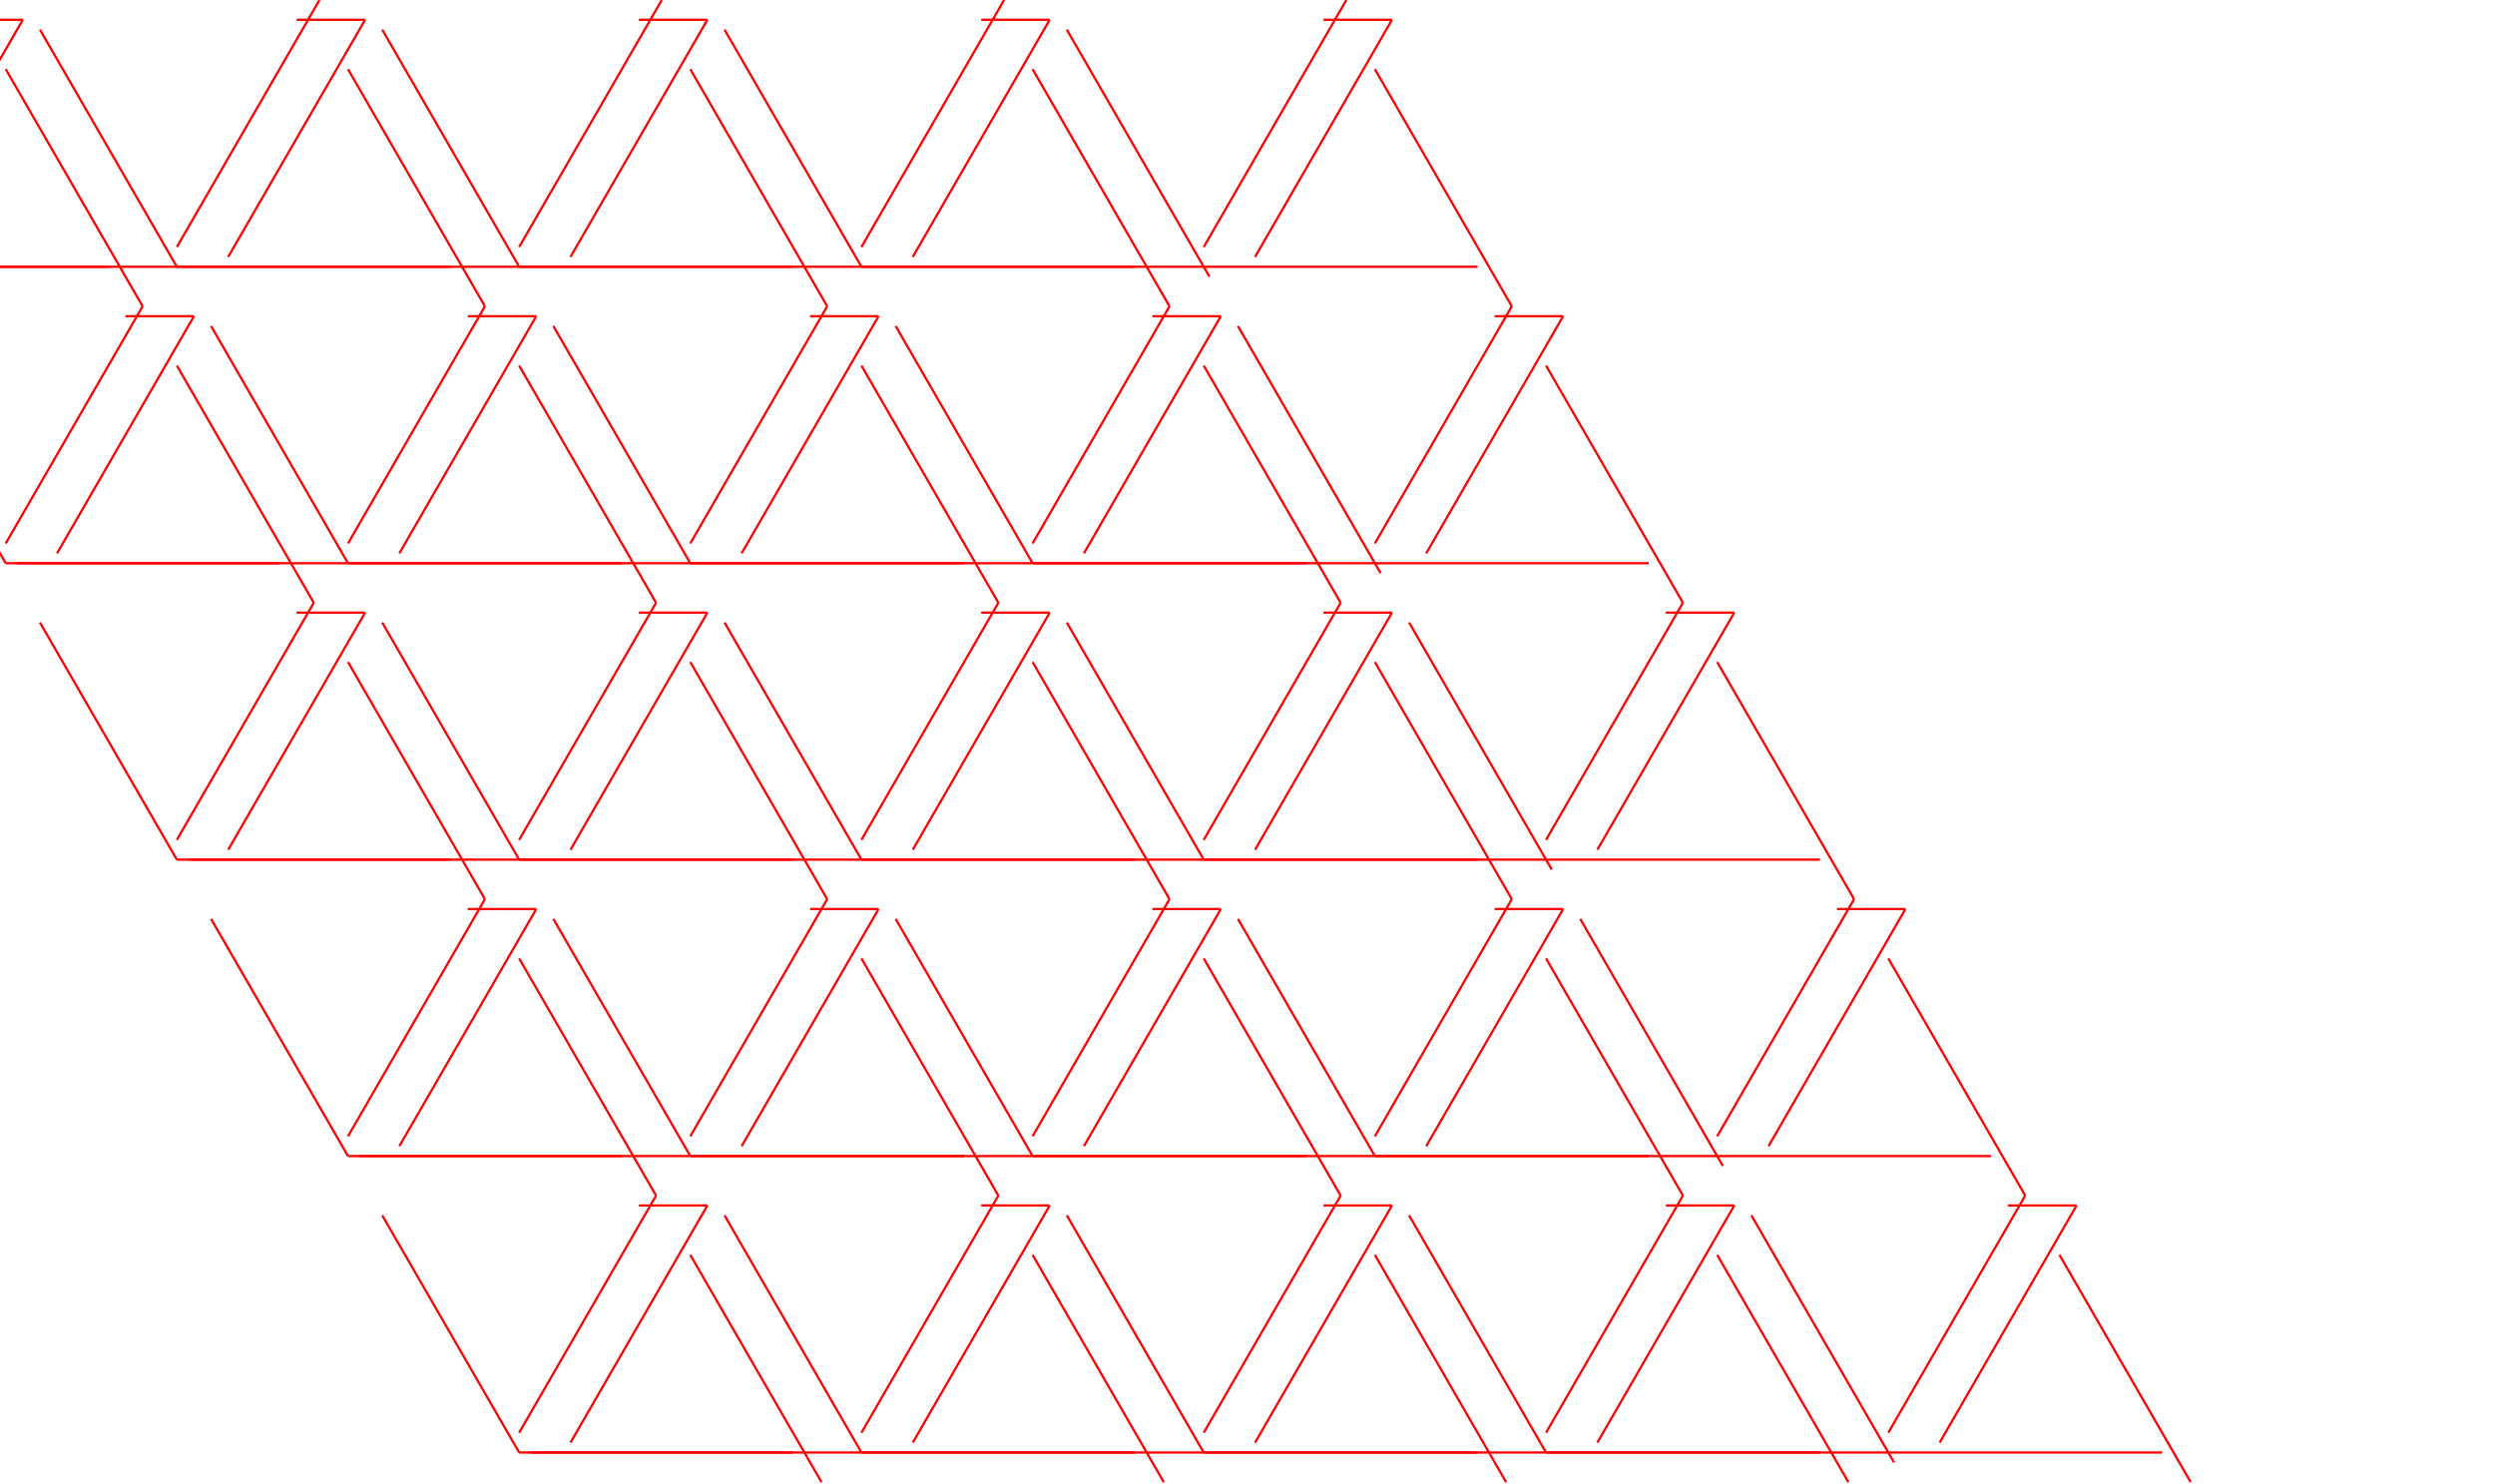
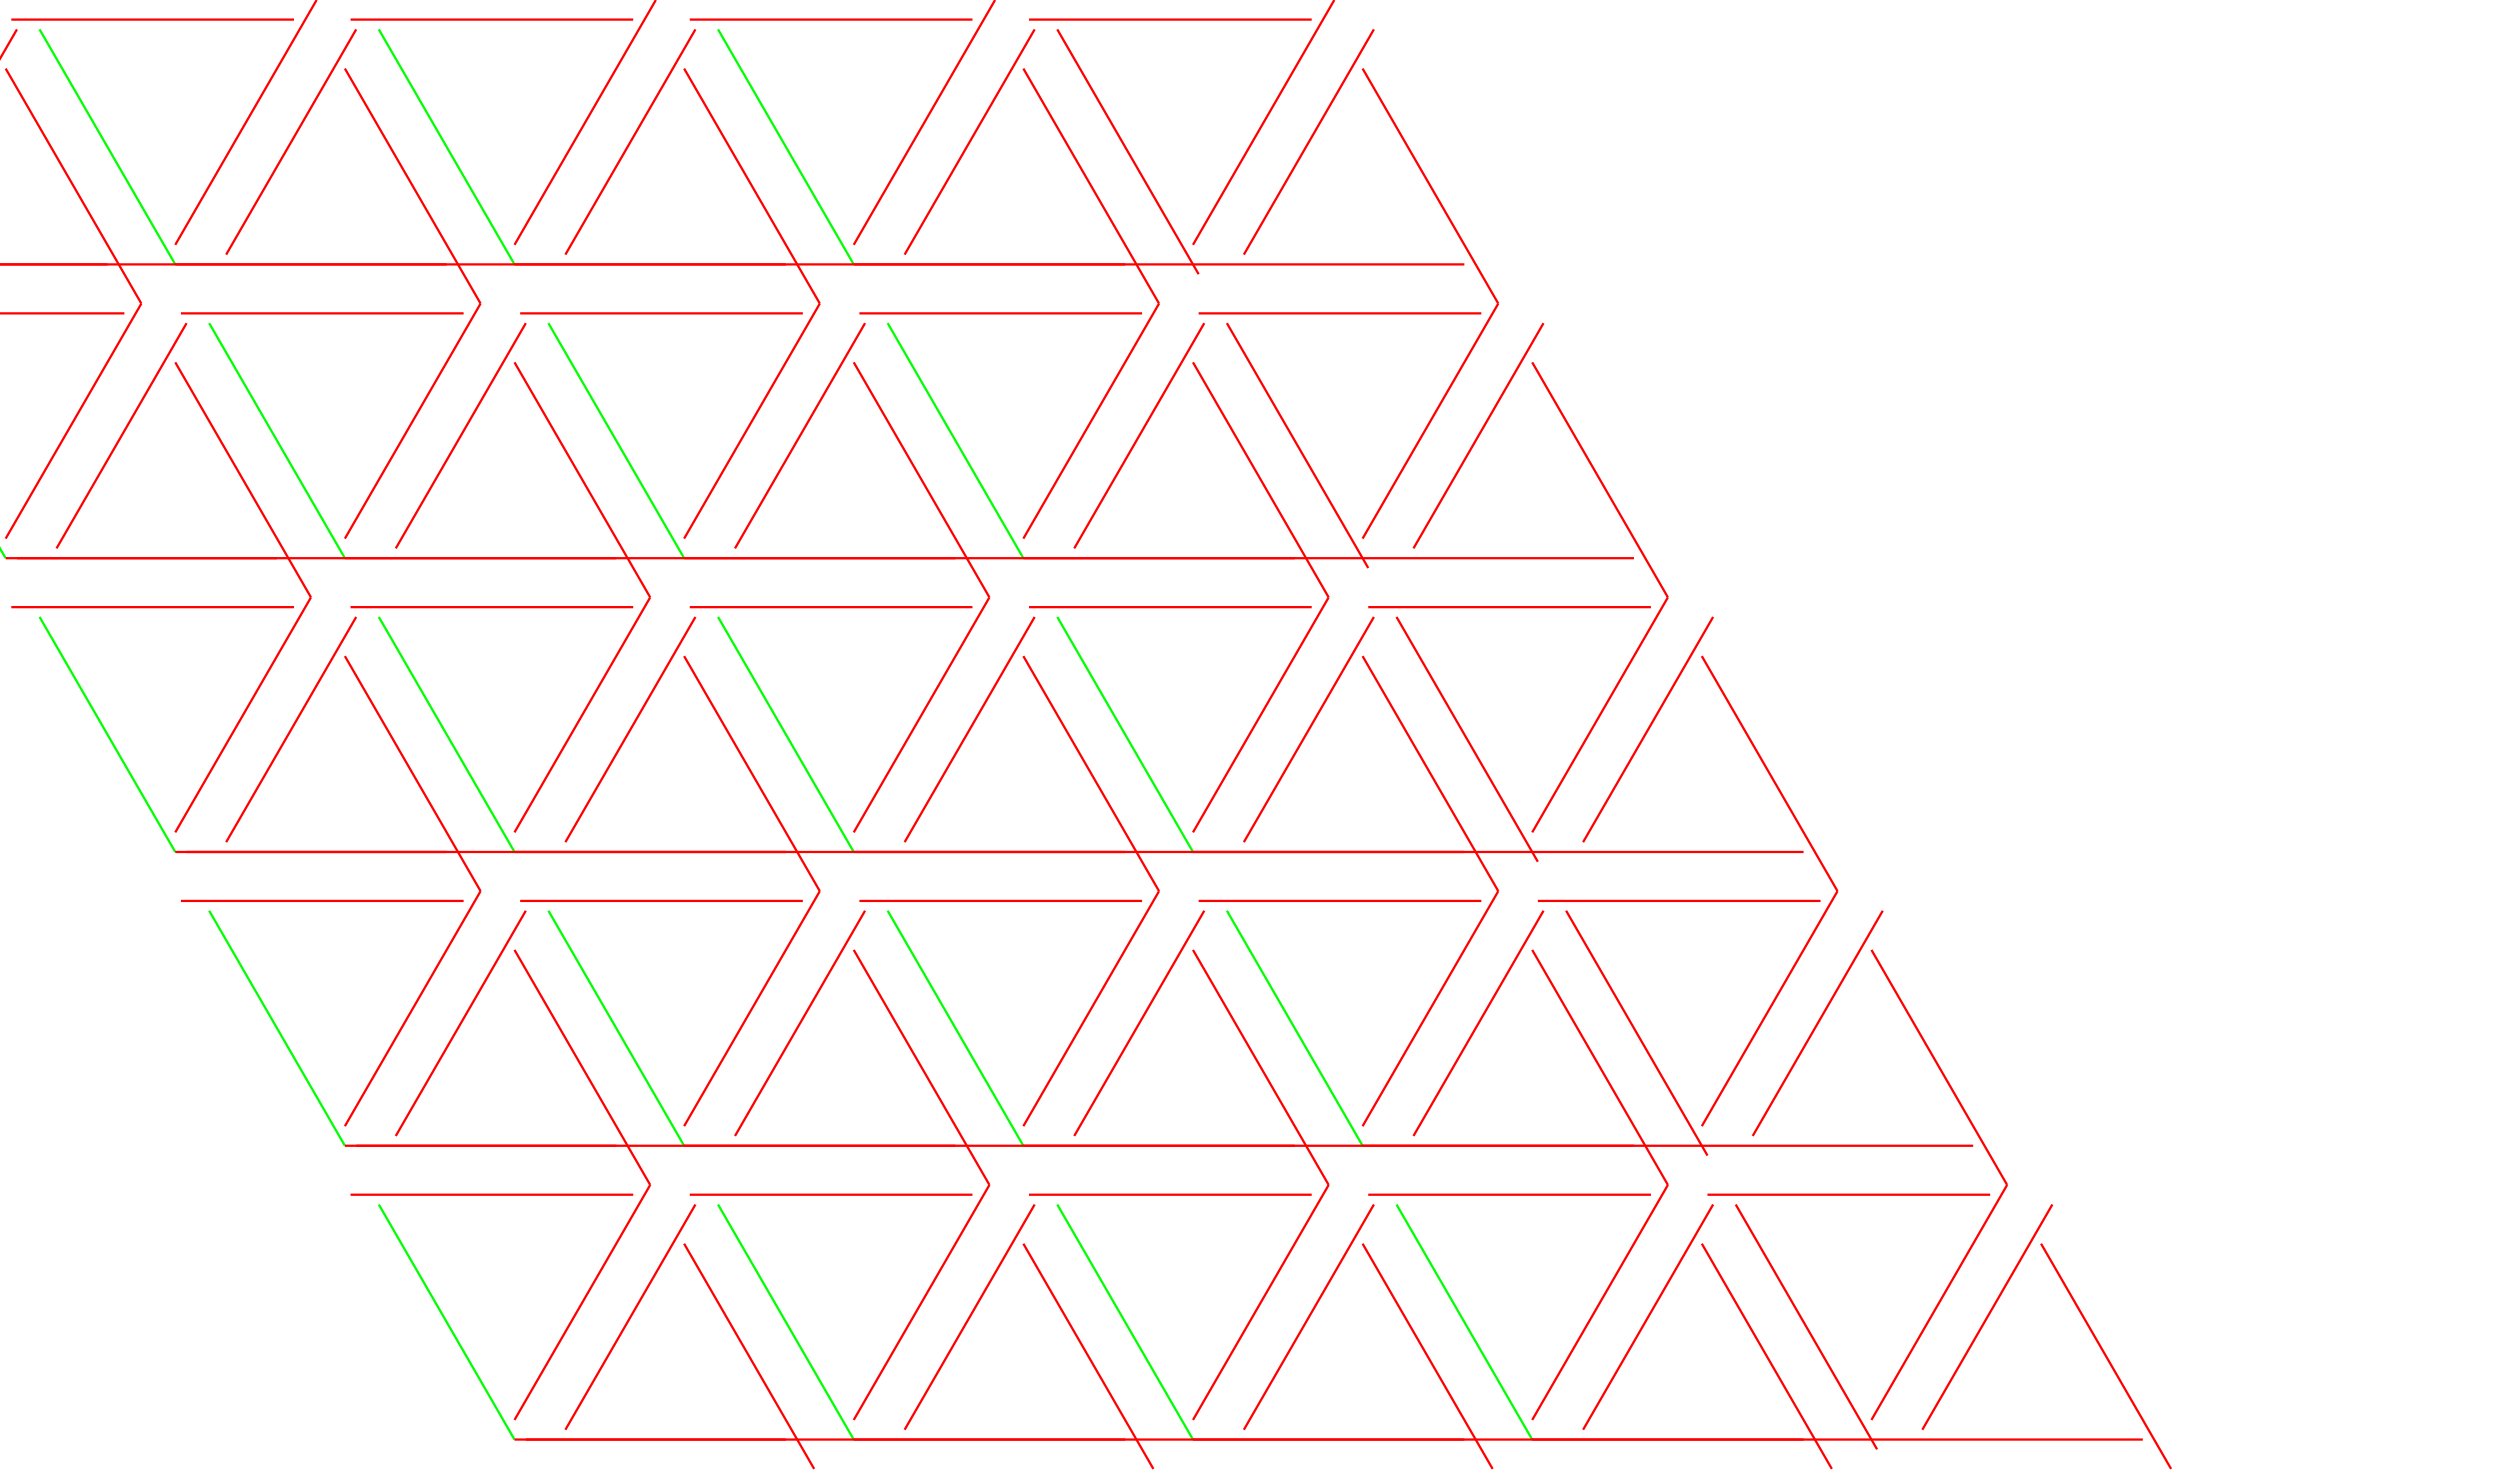
<svg xmlns="http://www.w3.org/2000/svg" baseProfile="tiny" height="100%" version="1.2" width="100%">
  <defs />
  <line stroke="rgb(100%,0%,0%)" x1="-10.0" x2="-72.5" y1="0.0" y2="108.253" />
-   <line stroke="rgb(100%,0%,0%)" x1="10.0" x2="-20.0" y1="8.66" y2="8.66" />
-   <line stroke="rgb(100%,0%,0%)" x1="-72.5" x2="-132.5" y1="116.913" y2="12.99" />
-   <line stroke="rgb(100%,0%,0%)" x1="10.0" x2="-50.0" y1="8.66" y2="112.583" />
+   <line stroke="rgb(100%,0%,0%)" x1="-145.0" x2="-20.0" y1="8.66" y2="8.66" />
+   <line stroke="rgb(0%,100%,0%)" x1="-72.5" x2="-132.5" y1="116.913" y2="12.99" />
+   <line stroke="rgb(100%,0%,0%)" x1="7.5" x2="-50.0" y1="12.99" y2="112.583" />
  <line stroke="rgb(100%,0%,0%)" x1="62.5" x2="2.5" y1="134.234" y2="30.311" />
  <line stroke="rgb(100%,0%,0%)" x1="-67.5" x2="47.5" y1="116.913" y2="116.913" />
  <line stroke="rgb(100%,0%,0%)" x1="62.5" x2="2.5" y1="134.234" y2="238.157" />
-   <line stroke="rgb(100%,0%,0%)" x1="85.0" x2="55.0" y1="138.564" y2="138.564" />
-   <line stroke="rgb(100%,0%,0%)" x1="2.5" x2="-57.5" y1="246.817" y2="142.894" />
-   <line stroke="rgb(100%,0%,0%)" x1="85.0" x2="25.0" y1="138.564" y2="242.487" />
+   <line stroke="rgb(100%,0%,0%)" x1="-70.0" x2="55.0" y1="138.564" y2="138.564" />
+   <line stroke="rgb(0%,100%,0%)" x1="2.5" x2="-57.5" y1="246.817" y2="142.894" />
+   <line stroke="rgb(100%,0%,0%)" x1="82.5" x2="25.0" y1="142.894" y2="242.487" />
  <line stroke="rgb(100%,0%,0%)" x1="137.5" x2="77.5" y1="264.138" y2="160.215" />
  <line stroke="rgb(100%,0%,0%)" x1="7.5" x2="122.5" y1="246.817" y2="246.817" />
  <line stroke="rgb(100%,0%,0%)" x1="137.5" x2="77.5" y1="264.138" y2="368.061" />
-   <line stroke="rgb(100%,0%,0%)" x1="160.0" x2="130.0" y1="268.468" y2="268.468" />
-   <line stroke="rgb(100%,0%,0%)" x1="77.5" x2="17.5" y1="376.721" y2="272.798" />
-   <line stroke="rgb(100%,0%,0%)" x1="160.0" x2="100.0" y1="268.468" y2="372.391" />
+   <line stroke="rgb(100%,0%,0%)" x1="5.0" x2="130.0" y1="268.468" y2="268.468" />
+   <line stroke="rgb(0%,100%,0%)" x1="77.5" x2="17.5" y1="376.721" y2="272.798" />
+   <line stroke="rgb(100%,0%,0%)" x1="157.5" x2="100.0" y1="272.798" y2="372.391" />
  <line stroke="rgb(100%,0%,0%)" x1="212.5" x2="152.5" y1="394.042" y2="290.118" />
  <line stroke="rgb(100%,0%,0%)" x1="82.5" x2="197.5" y1="376.721" y2="376.721" />
  <line stroke="rgb(100%,0%,0%)" x1="212.5" x2="152.5" y1="394.042" y2="497.965" />
-   <line stroke="rgb(100%,0%,0%)" x1="235.0" x2="205.0" y1="398.372" y2="398.372" />
-   <line stroke="rgb(100%,0%,0%)" x1="152.5" x2="92.5" y1="506.625" y2="402.702" />
-   <line stroke="rgb(100%,0%,0%)" x1="235.0" x2="175.0" y1="398.372" y2="502.295" />
+   <line stroke="rgb(100%,0%,0%)" x1="80.0" x2="205.0" y1="398.372" y2="398.372" />
+   <line stroke="rgb(0%,100%,0%)" x1="152.5" x2="92.5" y1="506.625" y2="402.702" />
+   <line stroke="rgb(100%,0%,0%)" x1="232.5" x2="175.0" y1="402.702" y2="502.295" />
  <line stroke="rgb(100%,0%,0%)" x1="287.5" x2="227.5" y1="523.945" y2="420.022" />
  <line stroke="rgb(100%,0%,0%)" x1="157.5" x2="272.5" y1="506.625" y2="506.625" />
  <line stroke="rgb(100%,0%,0%)" x1="287.5" x2="227.5" y1="523.945" y2="627.868" />
-   <line stroke="rgb(100%,0%,0%)" x1="310.0" x2="280.0" y1="528.275" y2="528.275" />
-   <line stroke="rgb(100%,0%,0%)" x1="227.5" x2="167.5" y1="636.529" y2="532.606" />
-   <line stroke="rgb(100%,0%,0%)" x1="310.0" x2="250.0" y1="528.275" y2="632.198" />
+   <line stroke="rgb(100%,0%,0%)" x1="155.0" x2="280.0" y1="528.275" y2="528.275" />
+   <line stroke="rgb(0%,100%,0%)" x1="227.5" x2="167.5" y1="636.529" y2="532.606" />
+   <line stroke="rgb(100%,0%,0%)" x1="307.5" x2="250.0" y1="532.606" y2="632.198" />
  <line stroke="rgb(100%,0%,0%)" x1="360.0" x2="302.5" y1="649.519" y2="549.926" />
  <line stroke="rgb(100%,0%,0%)" x1="232.5" x2="347.5" y1="636.529" y2="636.529" />
  <line stroke="rgb(100%,0%,0%)" x1="140.0" x2="77.5" y1="0.0" y2="108.253" />
-   <line stroke="rgb(100%,0%,0%)" x1="160.0" x2="130.0" y1="8.66" y2="8.66" />
-   <line stroke="rgb(100%,0%,0%)" x1="77.5" x2="17.5" y1="116.913" y2="12.99" />
-   <line stroke="rgb(100%,0%,0%)" x1="160.0" x2="100.0" y1="8.66" y2="112.583" />
+   <line stroke="rgb(100%,0%,0%)" x1="5.0" x2="130.0" y1="8.66" y2="8.66" />
+   <line stroke="rgb(0%,100%,0%)" x1="77.5" x2="17.5" y1="116.913" y2="12.99" />
+   <line stroke="rgb(100%,0%,0%)" x1="157.5" x2="100.0" y1="12.99" y2="112.583" />
  <line stroke="rgb(100%,0%,0%)" x1="212.5" x2="152.5" y1="134.234" y2="30.311" />
  <line stroke="rgb(100%,0%,0%)" x1="-72.5" x2="197.5" y1="116.913" y2="116.913" />
  <line stroke="rgb(100%,0%,0%)" x1="212.5" x2="152.5" y1="134.234" y2="238.157" />
-   <line stroke="rgb(100%,0%,0%)" x1="235.0" x2="205.0" y1="138.564" y2="138.564" />
-   <line stroke="rgb(100%,0%,0%)" x1="152.5" x2="92.5" y1="246.817" y2="142.894" />
-   <line stroke="rgb(100%,0%,0%)" x1="235.0" x2="175.0" y1="138.564" y2="242.487" />
+   <line stroke="rgb(100%,0%,0%)" x1="80.0" x2="205.0" y1="138.564" y2="138.564" />
+   <line stroke="rgb(0%,100%,0%)" x1="152.5" x2="92.5" y1="246.817" y2="142.894" />
+   <line stroke="rgb(100%,0%,0%)" x1="232.5" x2="175.0" y1="142.894" y2="242.487" />
  <line stroke="rgb(100%,0%,0%)" x1="287.5" x2="227.5" y1="264.138" y2="160.215" />
  <line stroke="rgb(100%,0%,0%)" x1="2.5" x2="272.5" y1="246.817" y2="246.817" />
  <line stroke="rgb(100%,0%,0%)" x1="287.5" x2="227.5" y1="264.138" y2="368.061" />
-   <line stroke="rgb(100%,0%,0%)" x1="310.0" x2="280.0" y1="268.468" y2="268.468" />
-   <line stroke="rgb(100%,0%,0%)" x1="227.5" x2="167.5" y1="376.721" y2="272.798" />
-   <line stroke="rgb(100%,0%,0%)" x1="310.0" x2="250.0" y1="268.468" y2="372.391" />
+   <line stroke="rgb(100%,0%,0%)" x1="155.0" x2="280.0" y1="268.468" y2="268.468" />
+   <line stroke="rgb(0%,100%,0%)" x1="227.5" x2="167.5" y1="376.721" y2="272.798" />
+   <line stroke="rgb(100%,0%,0%)" x1="307.5" x2="250.0" y1="272.798" y2="372.391" />
  <line stroke="rgb(100%,0%,0%)" x1="362.5" x2="302.5" y1="394.042" y2="290.118" />
  <line stroke="rgb(100%,0%,0%)" x1="77.5" x2="347.5" y1="376.721" y2="376.721" />
  <line stroke="rgb(100%,0%,0%)" x1="362.5" x2="302.5" y1="394.042" y2="497.965" />
-   <line stroke="rgb(100%,0%,0%)" x1="385.0" x2="355.0" y1="398.372" y2="398.372" />
-   <line stroke="rgb(100%,0%,0%)" x1="302.5" x2="242.5" y1="506.625" y2="402.702" />
-   <line stroke="rgb(100%,0%,0%)" x1="385.0" x2="325.0" y1="398.372" y2="502.295" />
+   <line stroke="rgb(100%,0%,0%)" x1="230.0" x2="355.0" y1="398.372" y2="398.372" />
+   <line stroke="rgb(0%,100%,0%)" x1="302.5" x2="242.5" y1="506.625" y2="402.702" />
+   <line stroke="rgb(100%,0%,0%)" x1="382.5" x2="325.0" y1="402.702" y2="502.295" />
  <line stroke="rgb(100%,0%,0%)" x1="437.5" x2="377.5" y1="523.945" y2="420.022" />
  <line stroke="rgb(100%,0%,0%)" x1="152.5" x2="422.5" y1="506.625" y2="506.625" />
  <line stroke="rgb(100%,0%,0%)" x1="437.5" x2="377.5" y1="523.945" y2="627.868" />
-   <line stroke="rgb(100%,0%,0%)" x1="460.0" x2="430.0" y1="528.275" y2="528.275" />
-   <line stroke="rgb(100%,0%,0%)" x1="377.5" x2="317.5" y1="636.529" y2="532.606" />
-   <line stroke="rgb(100%,0%,0%)" x1="460.0" x2="400.0" y1="528.275" y2="632.198" />
+   <line stroke="rgb(100%,0%,0%)" x1="305.0" x2="430.0" y1="528.275" y2="528.275" />
+   <line stroke="rgb(0%,100%,0%)" x1="377.5" x2="317.5" y1="636.529" y2="532.606" />
+   <line stroke="rgb(100%,0%,0%)" x1="457.5" x2="400.0" y1="532.606" y2="632.198" />
  <line stroke="rgb(100%,0%,0%)" x1="510.0" x2="452.5" y1="649.519" y2="549.926" />
  <line stroke="rgb(100%,0%,0%)" x1="227.5" x2="497.5" y1="636.529" y2="636.529" />
  <line stroke="rgb(100%,0%,0%)" x1="290.0" x2="227.5" y1="0.0" y2="108.253" />
-   <line stroke="rgb(100%,0%,0%)" x1="310.0" x2="280.0" y1="8.66" y2="8.66" />
-   <line stroke="rgb(100%,0%,0%)" x1="227.5" x2="167.5" y1="116.913" y2="12.99" />
-   <line stroke="rgb(100%,0%,0%)" x1="310.0" x2="250.0" y1="8.66" y2="112.583" />
+   <line stroke="rgb(100%,0%,0%)" x1="155.0" x2="280.0" y1="8.66" y2="8.66" />
+   <line stroke="rgb(0%,100%,0%)" x1="227.5" x2="167.5" y1="116.913" y2="12.99" />
+   <line stroke="rgb(100%,0%,0%)" x1="307.5" x2="250.0" y1="12.99" y2="112.583" />
  <line stroke="rgb(100%,0%,0%)" x1="362.5" x2="302.5" y1="134.234" y2="30.311" />
  <line stroke="rgb(100%,0%,0%)" x1="77.5" x2="347.5" y1="116.913" y2="116.913" />
  <line stroke="rgb(100%,0%,0%)" x1="362.5" x2="302.5" y1="134.234" y2="238.157" />
-   <line stroke="rgb(100%,0%,0%)" x1="385.0" x2="355.0" y1="138.564" y2="138.564" />
-   <line stroke="rgb(100%,0%,0%)" x1="302.5" x2="242.5" y1="246.817" y2="142.894" />
-   <line stroke="rgb(100%,0%,0%)" x1="385.0" x2="325.0" y1="138.564" y2="242.487" />
+   <line stroke="rgb(100%,0%,0%)" x1="230.0" x2="355.0" y1="138.564" y2="138.564" />
+   <line stroke="rgb(0%,100%,0%)" x1="302.5" x2="242.5" y1="246.817" y2="142.894" />
+   <line stroke="rgb(100%,0%,0%)" x1="382.5" x2="325.0" y1="142.894" y2="242.487" />
  <line stroke="rgb(100%,0%,0%)" x1="437.5" x2="377.5" y1="264.138" y2="160.215" />
  <line stroke="rgb(100%,0%,0%)" x1="152.5" x2="422.5" y1="246.817" y2="246.817" />
  <line stroke="rgb(100%,0%,0%)" x1="437.5" x2="377.5" y1="264.138" y2="368.061" />
-   <line stroke="rgb(100%,0%,0%)" x1="460.0" x2="430.0" y1="268.468" y2="268.468" />
-   <line stroke="rgb(100%,0%,0%)" x1="377.5" x2="317.5" y1="376.721" y2="272.798" />
-   <line stroke="rgb(100%,0%,0%)" x1="460.0" x2="400.0" y1="268.468" y2="372.391" />
+   <line stroke="rgb(100%,0%,0%)" x1="305.0" x2="430.0" y1="268.468" y2="268.468" />
+   <line stroke="rgb(0%,100%,0%)" x1="377.5" x2="317.5" y1="376.721" y2="272.798" />
+   <line stroke="rgb(100%,0%,0%)" x1="457.5" x2="400.0" y1="272.798" y2="372.391" />
  <line stroke="rgb(100%,0%,0%)" x1="512.5" x2="452.5" y1="394.042" y2="290.118" />
  <line stroke="rgb(100%,0%,0%)" x1="227.5" x2="497.5" y1="376.721" y2="376.721" />
  <line stroke="rgb(100%,0%,0%)" x1="512.5" x2="452.5" y1="394.042" y2="497.965" />
-   <line stroke="rgb(100%,0%,0%)" x1="535.0" x2="505.0" y1="398.372" y2="398.372" />
-   <line stroke="rgb(100%,0%,0%)" x1="452.5" x2="392.5" y1="506.625" y2="402.702" />
-   <line stroke="rgb(100%,0%,0%)" x1="535.0" x2="475.0" y1="398.372" y2="502.295" />
+   <line stroke="rgb(100%,0%,0%)" x1="380.0" x2="505.0" y1="398.372" y2="398.372" />
+   <line stroke="rgb(0%,100%,0%)" x1="452.5" x2="392.5" y1="506.625" y2="402.702" />
+   <line stroke="rgb(100%,0%,0%)" x1="532.5" x2="475.0" y1="402.702" y2="502.295" />
  <line stroke="rgb(100%,0%,0%)" x1="587.5" x2="527.5" y1="523.945" y2="420.022" />
  <line stroke="rgb(100%,0%,0%)" x1="302.5" x2="572.5" y1="506.625" y2="506.625" />
  <line stroke="rgb(100%,0%,0%)" x1="587.5" x2="527.5" y1="523.945" y2="627.868" />
-   <line stroke="rgb(100%,0%,0%)" x1="610.0" x2="580.0" y1="528.275" y2="528.275" />
-   <line stroke="rgb(100%,0%,0%)" x1="527.5" x2="467.5" y1="636.529" y2="532.606" />
-   <line stroke="rgb(100%,0%,0%)" x1="610.0" x2="550.0" y1="528.275" y2="632.198" />
+   <line stroke="rgb(100%,0%,0%)" x1="455.0" x2="580.0" y1="528.275" y2="528.275" />
+   <line stroke="rgb(0%,100%,0%)" x1="527.5" x2="467.5" y1="636.529" y2="532.606" />
+   <line stroke="rgb(100%,0%,0%)" x1="607.5" x2="550.0" y1="532.606" y2="632.198" />
  <line stroke="rgb(100%,0%,0%)" x1="660.0" x2="602.5" y1="649.519" y2="549.926" />
  <line stroke="rgb(100%,0%,0%)" x1="377.5" x2="647.5" y1="636.529" y2="636.529" />
  <line stroke="rgb(100%,0%,0%)" x1="440.0" x2="377.5" y1="0.0" y2="108.253" />
-   <line stroke="rgb(100%,0%,0%)" x1="460.0" x2="430.0" y1="8.66" y2="8.66" />
-   <line stroke="rgb(100%,0%,0%)" x1="377.5" x2="317.5" y1="116.913" y2="12.99" />
-   <line stroke="rgb(100%,0%,0%)" x1="460.0" x2="400.0" y1="8.66" y2="112.583" />
+   <line stroke="rgb(100%,0%,0%)" x1="305.0" x2="430.0" y1="8.66" y2="8.66" />
+   <line stroke="rgb(0%,100%,0%)" x1="377.5" x2="317.5" y1="116.913" y2="12.99" />
+   <line stroke="rgb(100%,0%,0%)" x1="457.5" x2="400.0" y1="12.99" y2="112.583" />
  <line stroke="rgb(100%,0%,0%)" x1="512.5" x2="452.5" y1="134.234" y2="30.311" />
  <line stroke="rgb(100%,0%,0%)" x1="227.5" x2="497.5" y1="116.913" y2="116.913" />
  <line stroke="rgb(100%,0%,0%)" x1="512.5" x2="452.5" y1="134.234" y2="238.157" />
-   <line stroke="rgb(100%,0%,0%)" x1="535.0" x2="505.0" y1="138.564" y2="138.564" />
-   <line stroke="rgb(100%,0%,0%)" x1="452.5" x2="392.5" y1="246.817" y2="142.894" />
-   <line stroke="rgb(100%,0%,0%)" x1="535.0" x2="475.0" y1="138.564" y2="242.487" />
+   <line stroke="rgb(100%,0%,0%)" x1="380.0" x2="505.0" y1="138.564" y2="138.564" />
+   <line stroke="rgb(0%,100%,0%)" x1="452.5" x2="392.5" y1="246.817" y2="142.894" />
+   <line stroke="rgb(100%,0%,0%)" x1="532.5" x2="475.0" y1="142.894" y2="242.487" />
  <line stroke="rgb(100%,0%,0%)" x1="587.5" x2="527.5" y1="264.138" y2="160.215" />
  <line stroke="rgb(100%,0%,0%)" x1="302.5" x2="572.5" y1="246.817" y2="246.817" />
  <line stroke="rgb(100%,0%,0%)" x1="587.5" x2="527.5" y1="264.138" y2="368.061" />
-   <line stroke="rgb(100%,0%,0%)" x1="610.0" x2="580.0" y1="268.468" y2="268.468" />
-   <line stroke="rgb(100%,0%,0%)" x1="527.5" x2="467.5" y1="376.721" y2="272.798" />
-   <line stroke="rgb(100%,0%,0%)" x1="610.0" x2="550.0" y1="268.468" y2="372.391" />
+   <line stroke="rgb(100%,0%,0%)" x1="455.0" x2="580.0" y1="268.468" y2="268.468" />
+   <line stroke="rgb(0%,100%,0%)" x1="527.5" x2="467.5" y1="376.721" y2="272.798" />
+   <line stroke="rgb(100%,0%,0%)" x1="607.5" x2="550.0" y1="272.798" y2="372.391" />
  <line stroke="rgb(100%,0%,0%)" x1="662.5" x2="602.5" y1="394.042" y2="290.118" />
  <line stroke="rgb(100%,0%,0%)" x1="377.5" x2="647.5" y1="376.721" y2="376.721" />
  <line stroke="rgb(100%,0%,0%)" x1="662.5" x2="602.5" y1="394.042" y2="497.965" />
-   <line stroke="rgb(100%,0%,0%)" x1="685.0" x2="655.0" y1="398.372" y2="398.372" />
-   <line stroke="rgb(100%,0%,0%)" x1="602.5" x2="542.5" y1="506.625" y2="402.702" />
-   <line stroke="rgb(100%,0%,0%)" x1="685.0" x2="625.0" y1="398.372" y2="502.295" />
+   <line stroke="rgb(100%,0%,0%)" x1="530.0" x2="655.0" y1="398.372" y2="398.372" />
+   <line stroke="rgb(0%,100%,0%)" x1="602.5" x2="542.5" y1="506.625" y2="402.702" />
+   <line stroke="rgb(100%,0%,0%)" x1="682.5" x2="625.0" y1="402.702" y2="502.295" />
  <line stroke="rgb(100%,0%,0%)" x1="737.5" x2="677.5" y1="523.945" y2="420.022" />
  <line stroke="rgb(100%,0%,0%)" x1="452.5" x2="722.5" y1="506.625" y2="506.625" />
  <line stroke="rgb(100%,0%,0%)" x1="737.5" x2="677.5" y1="523.945" y2="627.868" />
-   <line stroke="rgb(100%,0%,0%)" x1="760.0" x2="730.0" y1="528.275" y2="528.275" />
-   <line stroke="rgb(100%,0%,0%)" x1="677.5" x2="617.5" y1="636.529" y2="532.606" />
-   <line stroke="rgb(100%,0%,0%)" x1="760.0" x2="700.0" y1="528.275" y2="632.198" />
+   <line stroke="rgb(100%,0%,0%)" x1="605.0" x2="730.0" y1="528.275" y2="528.275" />
+   <line stroke="rgb(0%,100%,0%)" x1="677.5" x2="617.5" y1="636.529" y2="532.606" />
+   <line stroke="rgb(100%,0%,0%)" x1="757.5" x2="700.0" y1="532.606" y2="632.198" />
  <line stroke="rgb(100%,0%,0%)" x1="810.0" x2="752.5" y1="649.519" y2="549.926" />
  <line stroke="rgb(100%,0%,0%)" x1="527.5" x2="797.5" y1="636.529" y2="636.529" />
  <line stroke="rgb(100%,0%,0%)" x1="590.0" x2="527.5" y1="0.0" y2="108.253" />
-   <line stroke="rgb(100%,0%,0%)" x1="610.0" x2="580.0" y1="8.66" y2="8.66" />
+   <line stroke="rgb(100%,0%,0%)" x1="455.0" x2="580.0" y1="8.66" y2="8.66" />
  <line stroke="rgb(100%,0%,0%)" x1="530.0" x2="467.5" y1="121.244" y2="12.99" />
-   <line stroke="rgb(100%,0%,0%)" x1="610.0" x2="550.0" y1="8.66" y2="112.583" />
+   <line stroke="rgb(100%,0%,0%)" x1="607.5" x2="550.0" y1="12.99" y2="112.583" />
  <line stroke="rgb(100%,0%,0%)" x1="662.5" x2="602.5" y1="134.234" y2="30.311" />
  <line stroke="rgb(100%,0%,0%)" x1="377.5" x2="647.5" y1="116.913" y2="116.913" />
  <line stroke="rgb(100%,0%,0%)" x1="662.5" x2="602.5" y1="134.234" y2="238.157" />
-   <line stroke="rgb(100%,0%,0%)" x1="685.0" x2="655.0" y1="138.564" y2="138.564" />
+   <line stroke="rgb(100%,0%,0%)" x1="530.0" x2="655.0" y1="138.564" y2="138.564" />
  <line stroke="rgb(100%,0%,0%)" x1="605.0" x2="542.5" y1="251.147" y2="142.894" />
-   <line stroke="rgb(100%,0%,0%)" x1="685.0" x2="625.0" y1="138.564" y2="242.487" />
+   <line stroke="rgb(100%,0%,0%)" x1="682.5" x2="625.0" y1="142.894" y2="242.487" />
  <line stroke="rgb(100%,0%,0%)" x1="737.5" x2="677.5" y1="264.138" y2="160.215" />
  <line stroke="rgb(100%,0%,0%)" x1="452.5" x2="722.5" y1="246.817" y2="246.817" />
  <line stroke="rgb(100%,0%,0%)" x1="737.5" x2="677.5" y1="264.138" y2="368.061" />
-   <line stroke="rgb(100%,0%,0%)" x1="760.0" x2="730.0" y1="268.468" y2="268.468" />
+   <line stroke="rgb(100%,0%,0%)" x1="605.0" x2="730.0" y1="268.468" y2="268.468" />
  <line stroke="rgb(100%,0%,0%)" x1="680.0" x2="617.5" y1="381.051" y2="272.798" />
-   <line stroke="rgb(100%,0%,0%)" x1="760.0" x2="700.0" y1="268.468" y2="372.391" />
+   <line stroke="rgb(100%,0%,0%)" x1="757.5" x2="700.0" y1="272.798" y2="372.391" />
  <line stroke="rgb(100%,0%,0%)" x1="812.5" x2="752.5" y1="394.042" y2="290.118" />
  <line stroke="rgb(100%,0%,0%)" x1="527.5" x2="797.5" y1="376.721" y2="376.721" />
  <line stroke="rgb(100%,0%,0%)" x1="812.5" x2="752.5" y1="394.042" y2="497.965" />
-   <line stroke="rgb(100%,0%,0%)" x1="835.0" x2="805.0" y1="398.372" y2="398.372" />
+   <line stroke="rgb(100%,0%,0%)" x1="680.0" x2="805.0" y1="398.372" y2="398.372" />
  <line stroke="rgb(100%,0%,0%)" x1="755.0" x2="692.5" y1="510.955" y2="402.702" />
-   <line stroke="rgb(100%,0%,0%)" x1="835.0" x2="775.0" y1="398.372" y2="502.295" />
+   <line stroke="rgb(100%,0%,0%)" x1="832.5" x2="775.0" y1="402.702" y2="502.295" />
  <line stroke="rgb(100%,0%,0%)" x1="887.5" x2="827.5" y1="523.945" y2="420.022" />
  <line stroke="rgb(100%,0%,0%)" x1="602.5" x2="872.5" y1="506.625" y2="506.625" />
  <line stroke="rgb(100%,0%,0%)" x1="887.5" x2="827.5" y1="523.945" y2="627.868" />
-   <line stroke="rgb(100%,0%,0%)" x1="910.0" x2="880.0" y1="528.275" y2="528.275" />
+   <line stroke="rgb(100%,0%,0%)" x1="755.0" x2="880.0" y1="528.275" y2="528.275" />
  <line stroke="rgb(100%,0%,0%)" x1="830.0" x2="767.5" y1="640.859" y2="532.606" />
-   <line stroke="rgb(100%,0%,0%)" x1="910.0" x2="850.0" y1="528.275" y2="632.198" />
+   <line stroke="rgb(100%,0%,0%)" x1="907.5" x2="850.0" y1="532.606" y2="632.198" />
  <line stroke="rgb(100%,0%,0%)" x1="960.0" x2="902.5" y1="649.519" y2="549.926" />
  <line stroke="rgb(100%,0%,0%)" x1="677.5" x2="947.5" y1="636.529" y2="636.529" />
</svg>
